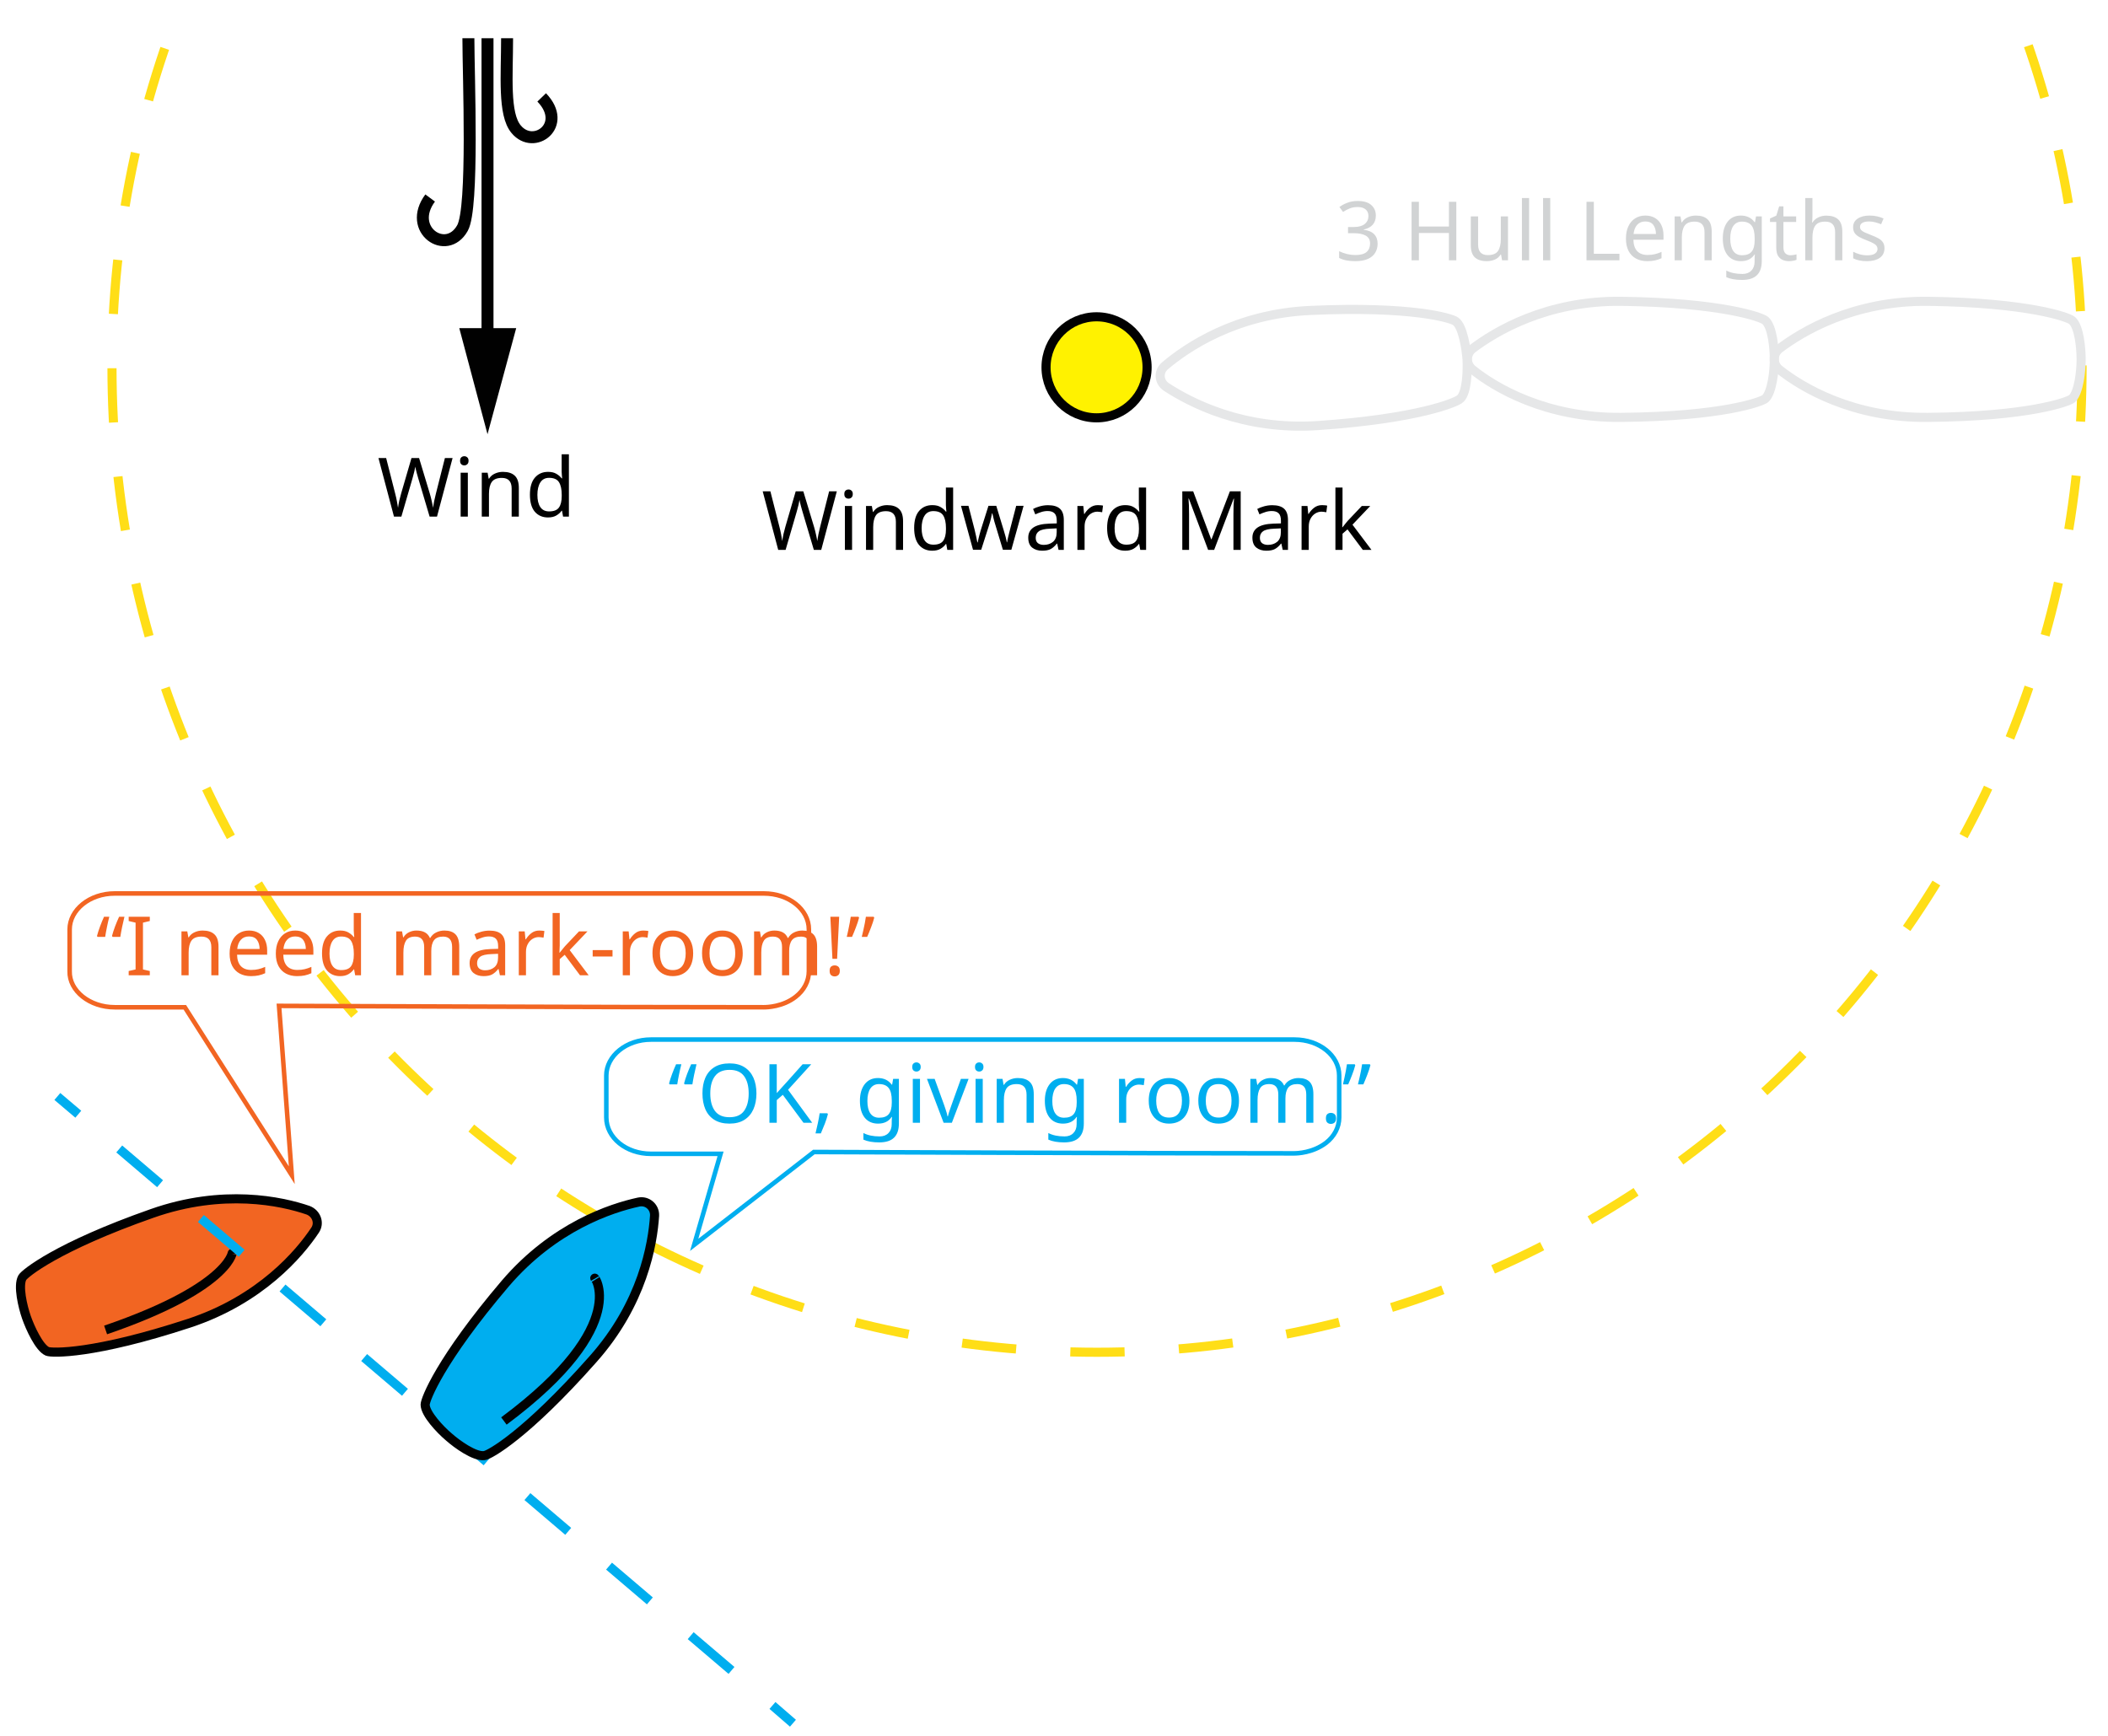
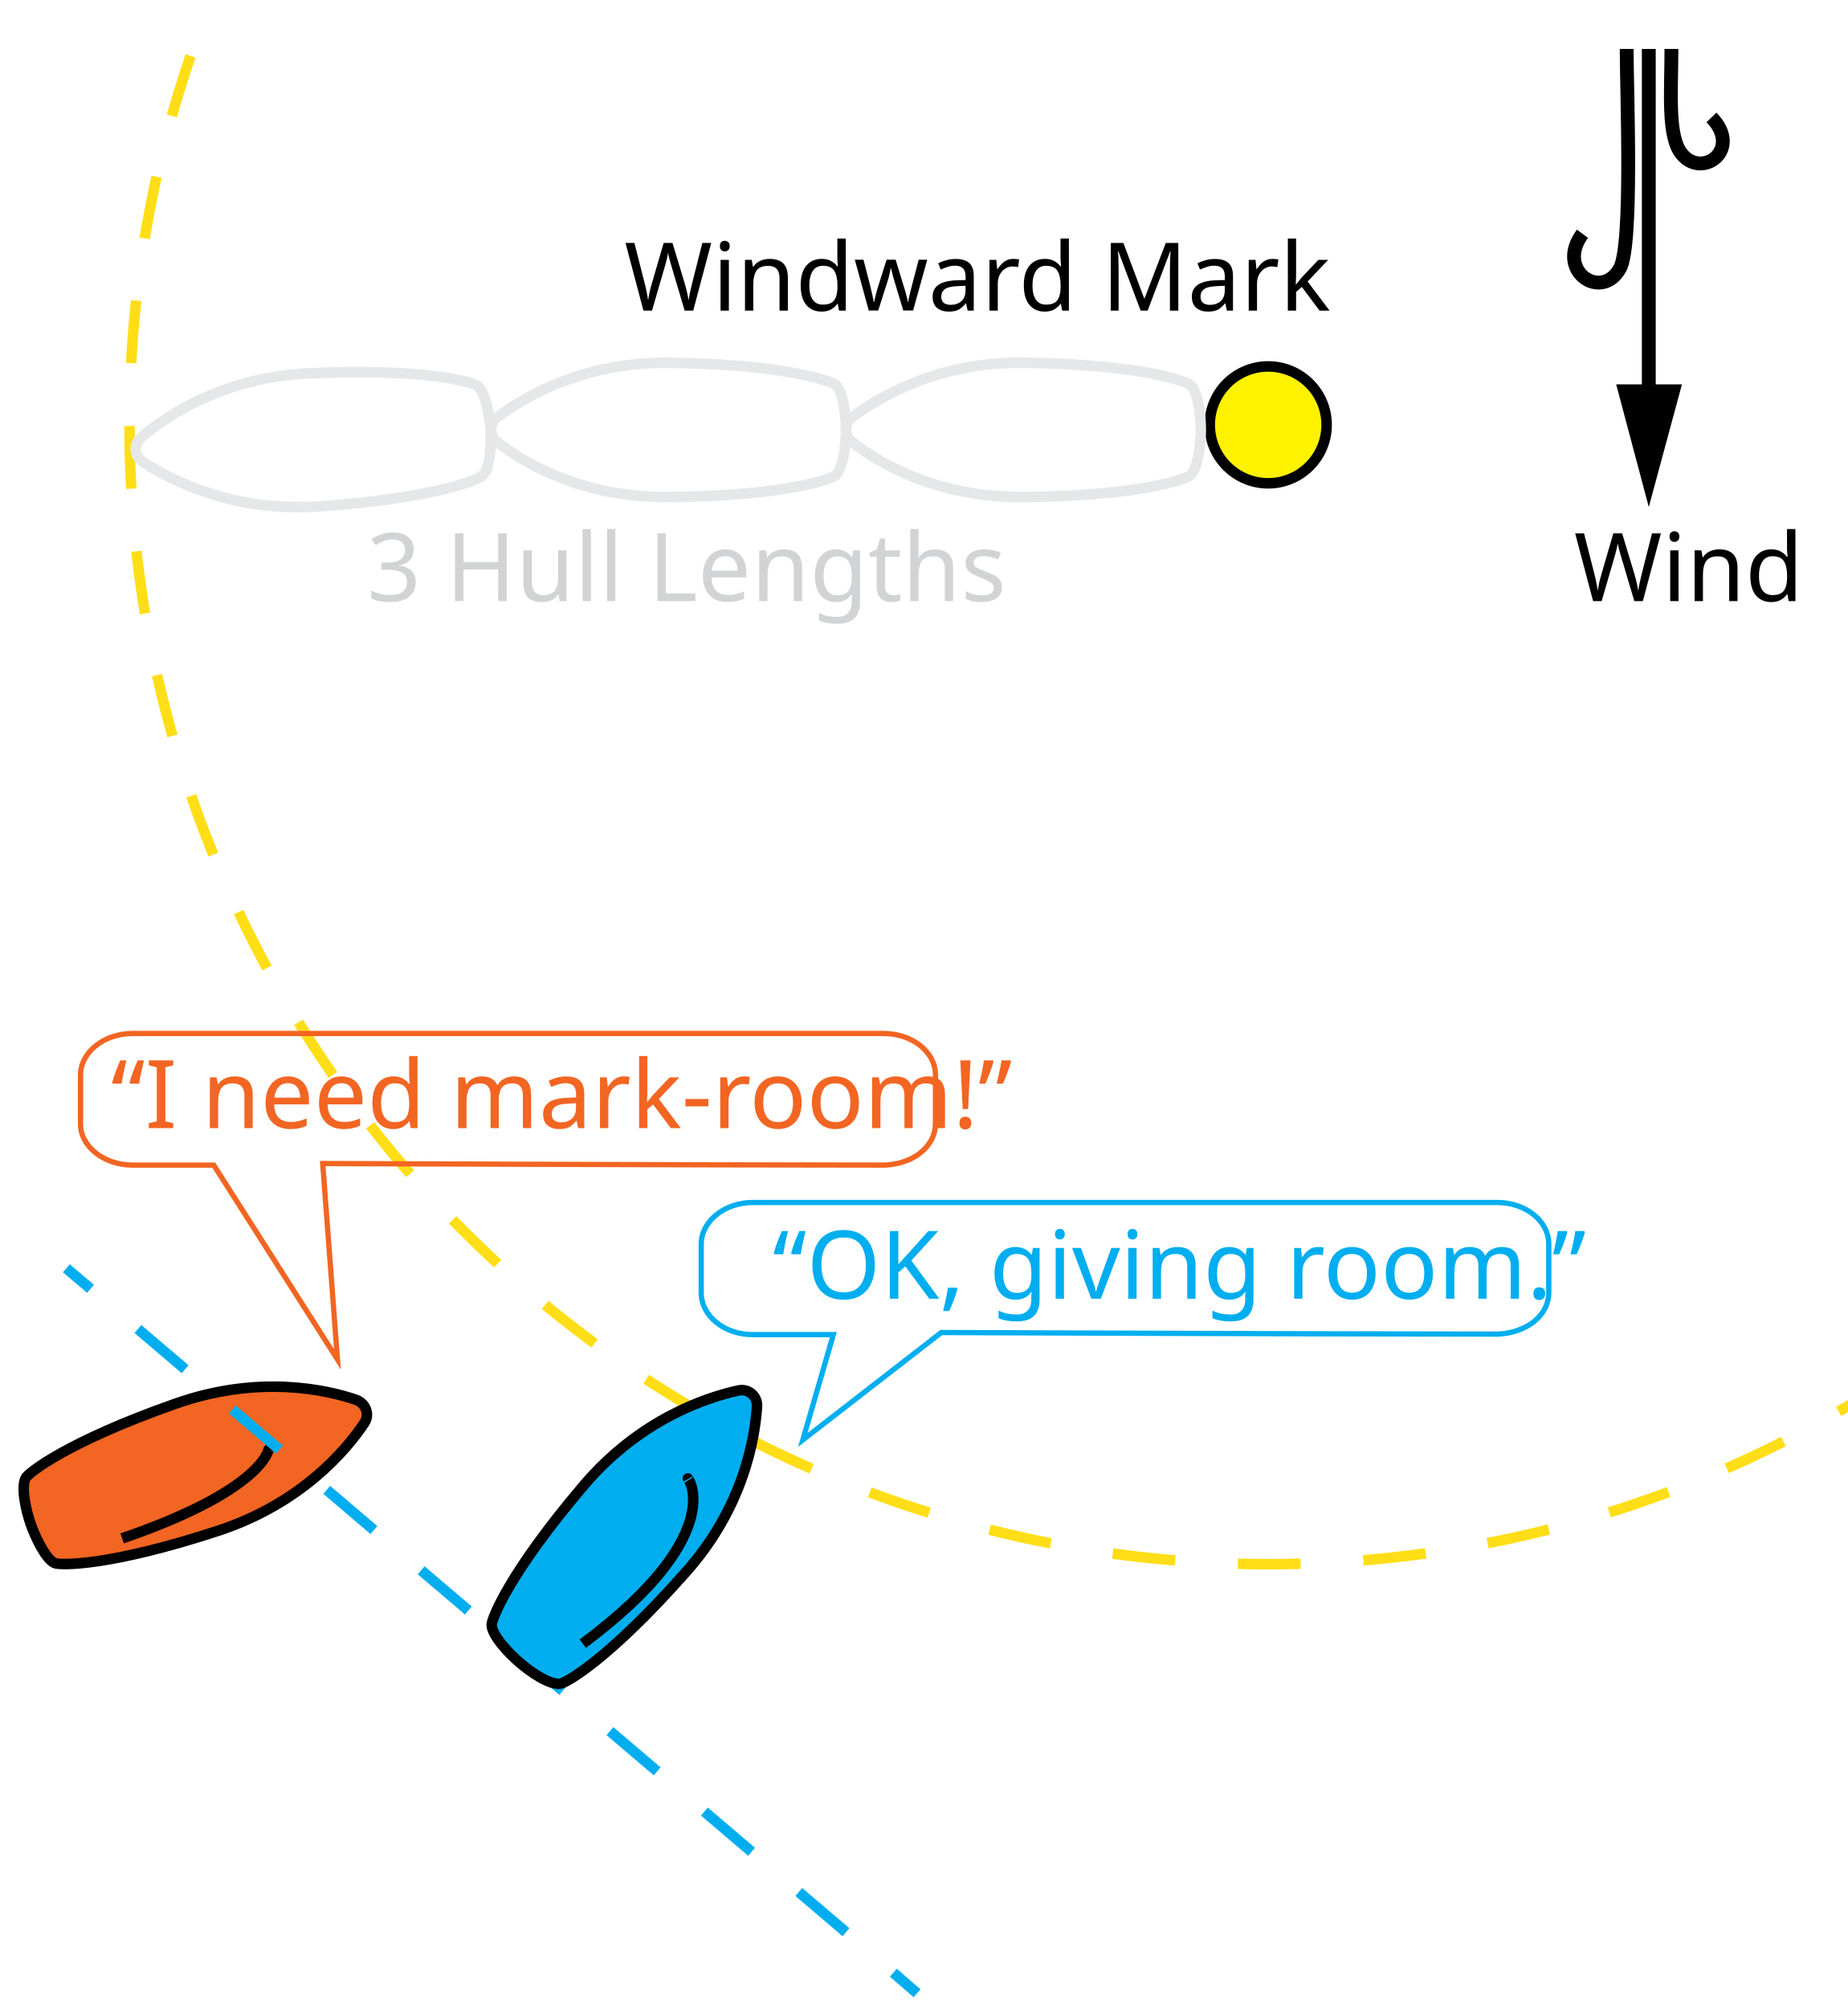
- <svg xmlns="http://www.w3.org/2000/svg" version="1.1" id="Layer_1" x="0px" y="0px" viewBox="0 0 463.1 381.4" style="enable-background:new 0 0 463.1 381.4;" xml:space="preserve">
+ <svg xmlns="http://www.w3.org/2000/svg" version="1.1" id="Layer_1" x="0px" y="0px" viewBox="0 0 351 381.4" style="enable-background:new 0 0 351 381.4;" xml:space="preserve">
  <style type="text/css">
	.st0{fill:none;stroke:#FFDE17;stroke-width:2;stroke-miterlimit:7.017;stroke-dasharray:11.925,11.925;}
	.st1{fill:#FFF200;stroke:#010101;stroke-width:2;stroke-miterlimit:10;}
	.st2{font-family:'Arial-BoldMT';}
	.st3{font-size:18px;}
	.st4{fill:none;stroke:#010101;stroke-width:2.63;stroke-miterlimit:10;}
	.st5{fill:#010101;}
	.st6{font-family:'ArialMT';}
	.st7{fill:#F26522;stroke:#010101;stroke-width:2;stroke-miterlimit:7.017;}
	.st8{fill:none;stroke:#010101;stroke-width:2;stroke-miterlimit:7.017;}
	.st9{fill:none;stroke:#00AEEF;stroke-width:2;stroke-miterlimit:7.017;}
	.st10{fill:none;stroke:#00AEEF;stroke-width:2;stroke-miterlimit:7.017;stroke-dasharray:11.779,11.779;}
	.st11{fill:#00AEEF;stroke:#010101;stroke-width:2;stroke-miterlimit:7.017;}
	.st12{fill:none;stroke:#F26522;stroke-miterlimit:7.017;}
	.st13{fill:#F26522;}
	.st14{font-family:'MyriadPro-Regular';}
	.st15{fill:none;stroke:#00AEEF;stroke-miterlimit:7.017;}
	.st16{fill:#00AEEF;}
	.st17{fill:none;stroke:#E6E7E8;stroke-width:2;stroke-miterlimit:7.017;}
	.st18{fill:#D1D3D4;}
</style>
  <g>
    <circle class="st0" cx="241" cy="80.7" r="216.4" />
  </g>
  <circle class="st1" cx="240.9" cy="80.7" r="11.1" />
-   <text transform="matrix(1 0 0 1 167.3372 120.8073)" class="st2 st3">Windward Mark</text>
+   <text transform="matrix(1 0 0 1 118.602 59.0001)" class="st2 st3">Windward Mark</text>
  <g>
    <g>
      <g>
-         <line class="st4" x1="107.1" y1="8.4" x2="107.1" y2="76.3" />
+         <line class="st4" x1="313.2" y1="9.3" x2="313.2" y2="77.2" />
        <g>
-           <polygon class="st5" points="100.9,72.1 107.1,95.4 113.4,72.1     " />
+           <polygon class="st5" points="307,73 313.2,96.3 319.5,73     " />
        </g>
      </g>
    </g>
-     <path class="st4" d="M111.4,8.4c0,8.2-0.8,16.7,2,20c3.9,4.7,11.5-0.9,5.6-7" />
-     <path class="st4" d="M102.9,8.4c0,8.2,1.2,37.3-1.3,41.7c-3.5,6.3-12.3,0.4-7.1-6.6" />
+     <path class="st4" d="M317.5,9.3c0,8.2-0.8,16.7,2,20c3.9,4.7,11.5-0.9,5.6-7" />
+     <path class="st4" d="M309,9.3c0,8.2,1.2,37.3-1.3,41.7c-3.5,6.3-12.3,0.4-7.1-6.6" />
  </g>
-   <text transform="matrix(1 0 0 1 82.9262 113.4987)" class="st6 st3">Wind</text>
+   <text transform="matrix(1 0 0 1 298.9952 114.172)" class="st6 st3">Wind</text>
  <g>
    <path id="path1317_00000134934487493084475570000006058517342375187857_" class="st7" d="M33.4,266.6c-20.8,7.3-28,13.2-28.5,14.1   c-1,1.8,0.1,6.4,0.9,8.7c0.8,2.3,2.8,6.7,4.6,7.5c1,0.4,10.2,0.7,31.2-6.2c15.7-5.2,24.2-15.3,27.6-20.4c1.1-1.6,0.3-3.7-1.5-4.4   C61.9,263.9,49,261.1,33.4,266.6z" />
    <path class="st8" d="M51,275.5c0-1.4,1.1,6.8-27.8,16.7" />
  </g>
  <g>
    <g>
      <line class="st9" x1="174.2" y1="378.6" x2="169.7" y2="374.7" />
      <line class="st10" x1="160.7" y1="367" x2="21.7" y2="248.6" />
      <line class="st9" x1="17.2" y1="244.8" x2="12.6" y2="240.9" />
    </g>
  </g>
  <g>
    <path id="path1317_00000013177402082359716090000011826111779853773448_" class="st11" d="M111,282c-14.3,16.8-17.6,25.5-17.6,26.6   c0,2,3.3,5.5,5.2,7.1c1.8,1.6,5.7,4.4,7.8,4.1c1.1-0.1,9.2-4.6,23.8-21.1c11-12.3,13.2-25.4,13.6-31.6c0.1-1.9-1.6-3.4-3.5-3   C134.3,265.4,121.7,269.5,111,282z" />
    <path class="st8" d="M130.7,280.9c-0.7-1.2,8.9,9.8-20,31.3" />
  </g>
  <path class="st12" d="M25.2,221.3c5.1,0,15.4,0,15.4,0l23.5,36.9L61.3,221c0,0,73.4,0.3,106.5,0.3c0.7,0,4.2-0.1,7-2.3  c1.8-1.4,2.9-3.4,2.9-5.6v-9.2c0-4.4-4.4-7.9-9.9-7.9H25.2c-5.5,0-9.9,3.6-9.9,7.9v9.2C15.2,217.7,19.7,221.3,25.2,221.3z" />
  <text transform="matrix(1 0 0 1 21.0898 214.2738)" class="st13 st14 st3">“I need mark-room!”</text>
  <path class="st12" d="M95.1,180.2" />
  <path class="st15" d="M143,253.5c5.1,0,15.3,0,15.3,0l-5.8,20l26.3-20.4c0,0,72.7,0.3,105.5,0.3c0.7,0,4.1-0.1,7-2.3  c1.8-1.4,2.9-3.4,2.9-5.6v-9.2c0-4.4-4.4-7.9-9.8-7.9H143c-5.4,0-9.8,3.6-9.8,7.9v9.2C133.2,250,137.6,253.5,143,253.5z" />
  <text transform="matrix(1 0 0 1 146.7653 246.6783)" class="st16 st14 st3">“OK, giving room.”</text>
-   <path id="path1317_00000001626342459417705030000014968348285088923021_" class="st17" d="M289.5,93.5c22-1.5,30.5-5.1,31.3-5.9  c1.5-1.4,1.6-6.2,1.5-8.6c-0.2-2.4-0.9-7.2-2.5-8.4c-0.9-0.7-9.7-3.4-31.8-2.4c-16.5,0.7-27.4,8.2-32.1,12.2  c-1.5,1.3-1.3,3.5,0.3,4.6C261.4,88.4,273.1,94.6,289.5,93.5z" />
-   <path id="path1317_00000149382868289508930510000004295788303968221356_" class="st17" d="M356.2,91.7c22.1-0.2,30.7-3.4,31.6-4.1  c1.5-1.4,2-6.1,2-8.6c0-2.4-0.4-7.2-2-8.6c-0.8-0.7-9.5-3.9-31.6-4.2c-16.5-0.2-27.8,6.7-32.7,10.4c-1.5,1.2-1.5,3.4,0,4.6  C328.3,85.1,339.7,91.9,356.2,91.7z" />
-   <path id="path1317_00000152977134369279196520000004090396356190554002_" class="st17" d="M423.6,91.7c22.1-0.2,30.7-3.4,31.6-4.1  c1.5-1.4,2-6.1,2-8.6c0-2.4-0.4-7.2-2-8.6c-0.8-0.7-9.5-3.9-31.6-4.2c-16.5-0.2-27.8,6.7-32.7,10.4c-1.5,1.2-1.5,3.4,0,4.6  C395.8,85.1,407.1,91.9,423.6,91.7z" />
-   <text transform="matrix(1 0 0 1 293.3789 57.1889)" class="st18 st14 st3">3 Hull Lengths</text>
+   <path id="path1317_00000001626342459417705030000014968348285088923021_" class="st17" d="M60.4,96.2c22-1.5,30.5-5.1,31.3-5.9  c1.5-1.4,1.6-6.2,1.5-8.6c-0.2-2.4-0.9-7.2-2.5-8.4c-0.9-0.7-9.7-3.4-31.8-2.4c-16.5,0.7-27.4,8.2-32.1,12.2  c-1.5,1.3-1.3,3.5,0.3,4.6C32.3,91.1,44,97.3,60.4,96.2z" />
+   <path id="path1317_00000149382868289508930510000004295788303968221356_" class="st17" d="M127.1,94.4c22.1-0.2,30.7-3.4,31.6-4.1  c1.5-1.4,2-6.1,2-8.6c0-2.4-0.4-7.2-2-8.6c-0.8-0.7-9.5-3.9-31.6-4.2c-16.5-0.2-27.8,6.7-32.7,10.4c-1.5,1.2-1.5,3.4,0,4.6  C99.2,87.8,110.6,94.6,127.1,94.4z" />
+   <path id="path1317_00000152977134369279196520000004090396356190554002_" class="st17" d="M194.5,94.4c22.1-0.2,30.7-3.4,31.6-4.1  c1.5-1.4,2-6.1,2-8.6c0-2.4-0.4-7.2-2-8.6c-0.8-0.7-9.5-3.9-31.6-4.2c-16.5-0.2-27.8,6.7-32.7,10.4c-1.5,1.2-1.5,3.4,0,4.6  C166.7,87.8,178,94.6,194.5,94.4z" />
+   <text transform="matrix(1 0 0 1 69.7019 114.172)" class="st18 st14 st3">3 Hull Lengths</text>
</svg>
